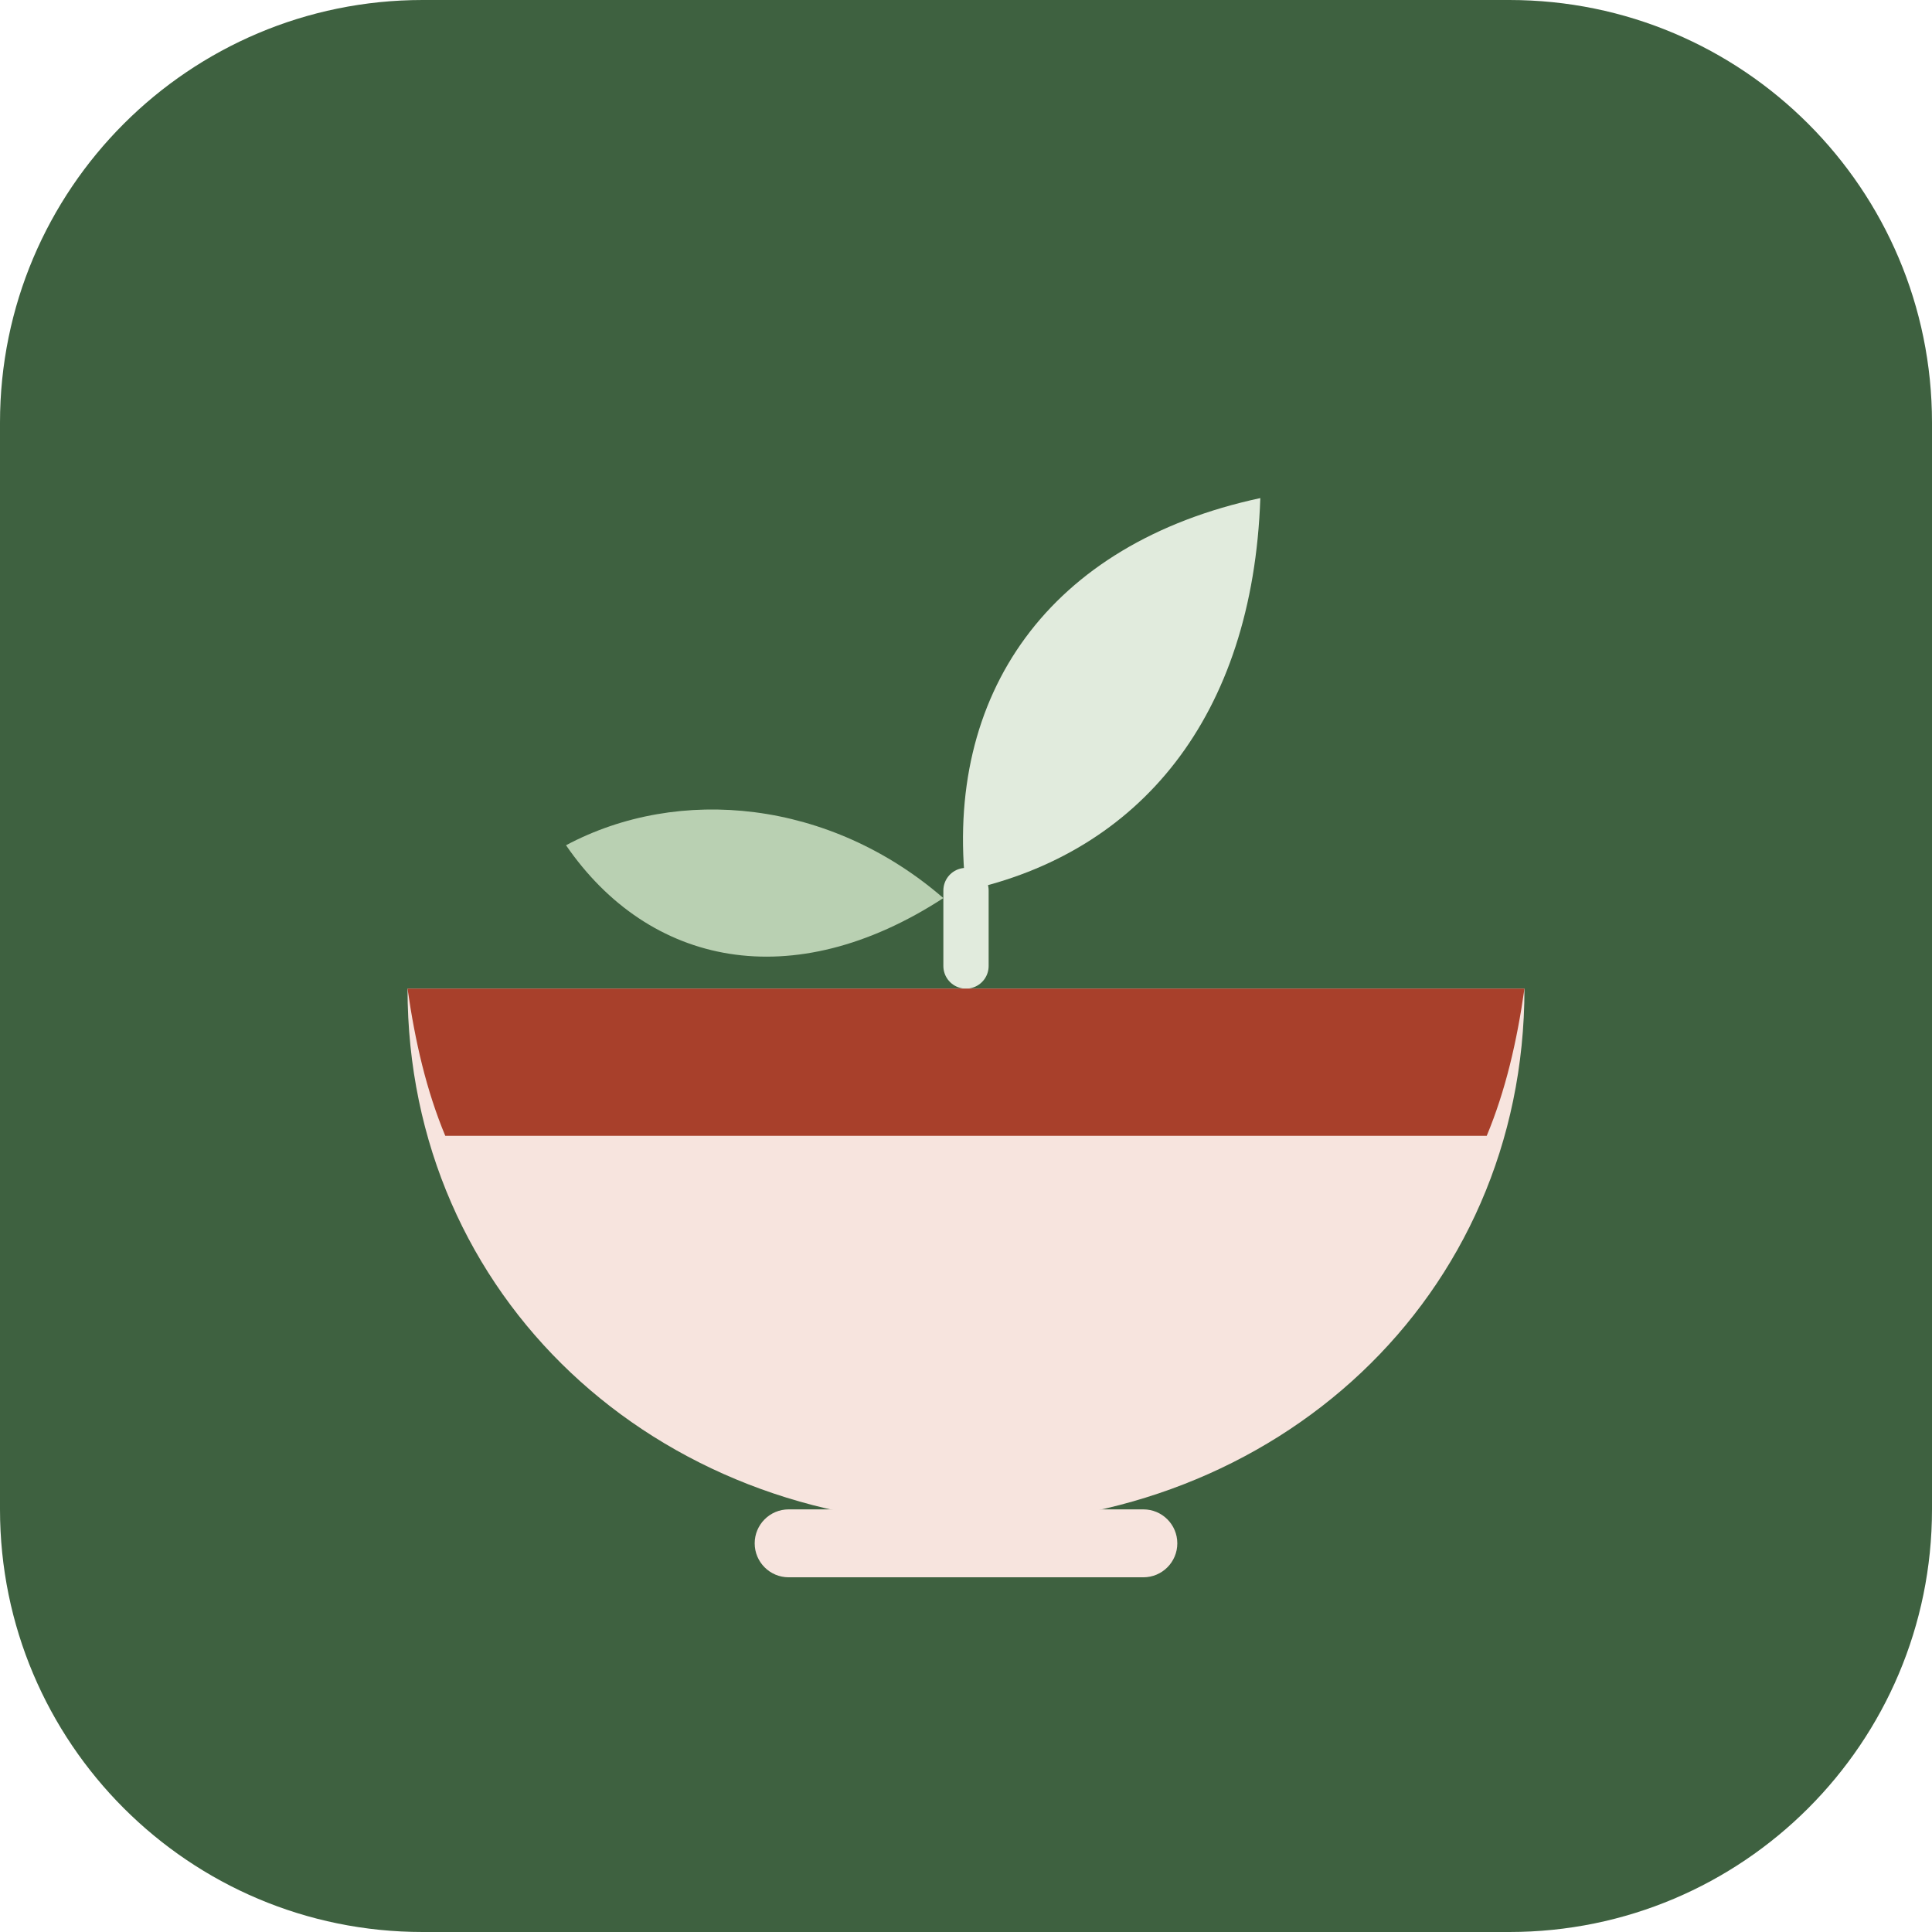
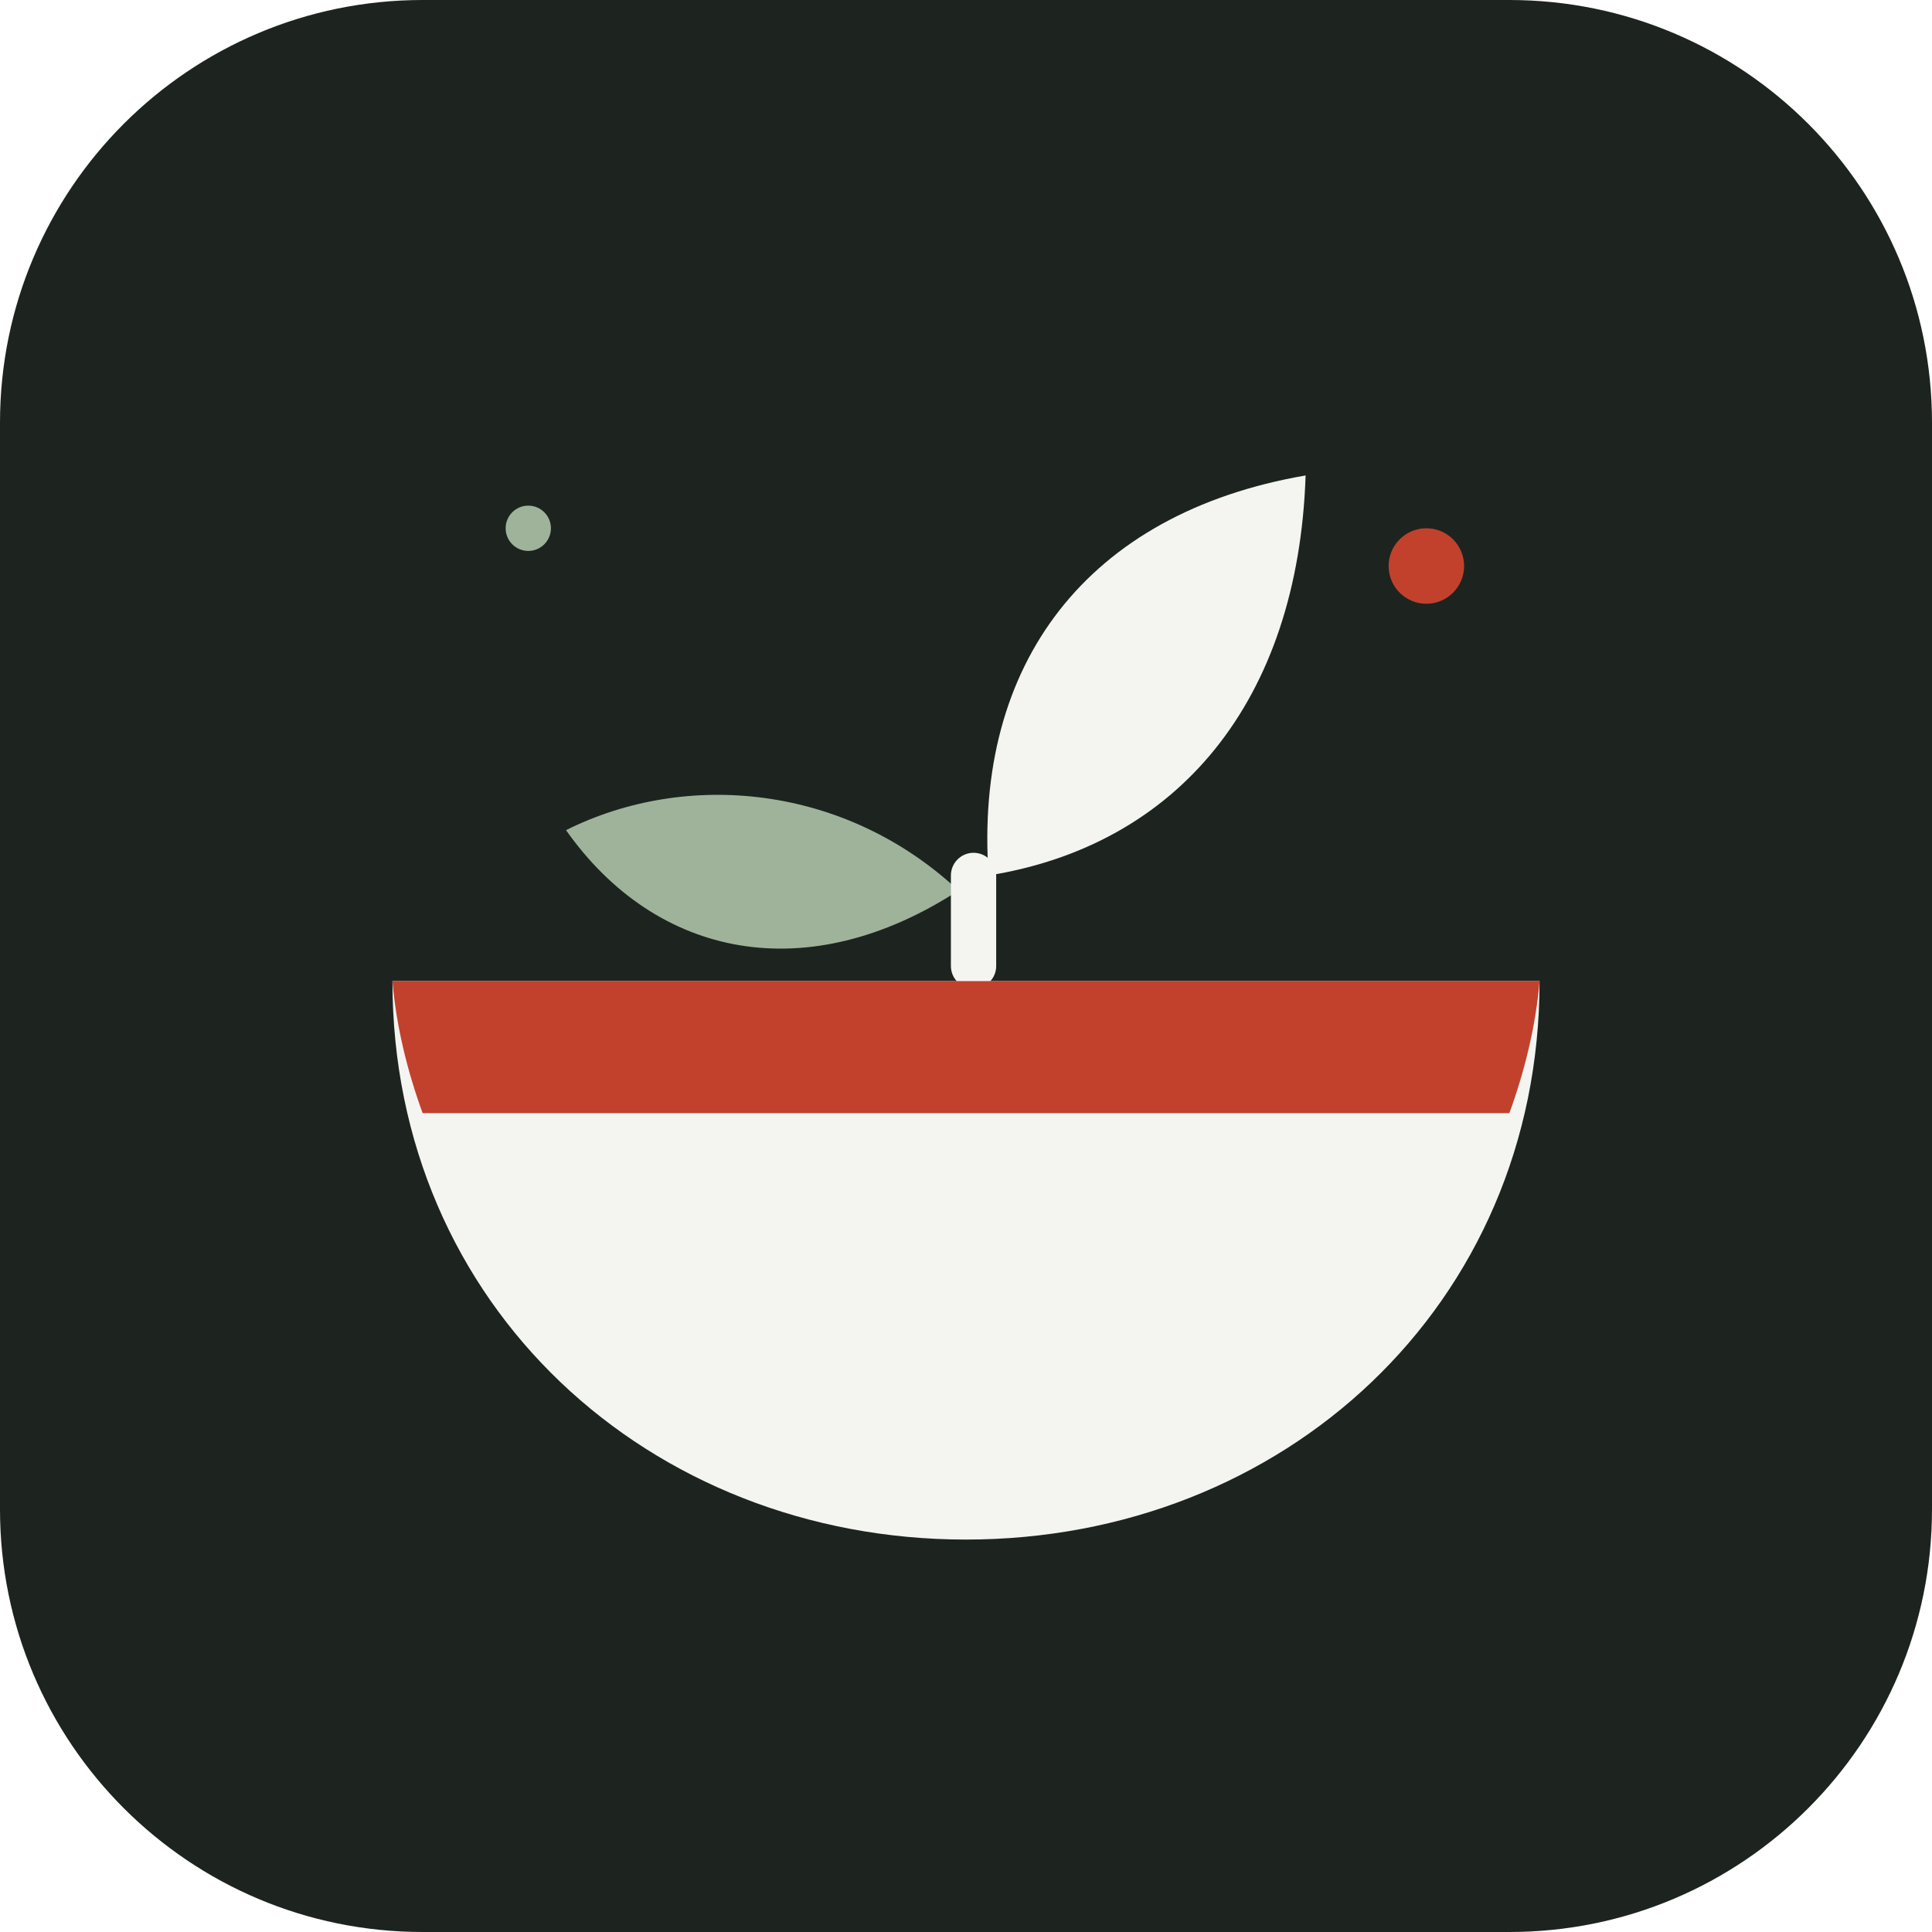
<svg xmlns="http://www.w3.org/2000/svg" viewBox="0 0 512 512">
-   <rect width="512" height="512" rx="112" fill="#3e6140" />
-   <path d="M256 236c-6-52 22-92 78-104-2 58-32 94-78 104z" fill="#e1ebdd" />
-   <path d="M250 238c-30-26-70-30-100-14 22 32 60 40 100 14z" fill="#b9d0b2" />
-   <path d="M256 236v20" stroke="#e1ebdd" stroke-width="12" stroke-linecap="round" />
-   <path d="M108 262h296c0 82-66 142-148 142S108 344 108 262z" fill="#f7e4de" />
-   <path d="M108 262h296c-2 14-5 27-10 39H118c-5-12-8-25-10-39z" fill="#a8402b" />
-   <rect x="200" y="400" width="112" height="18" rx="9" fill="#f7e4de" />
+   <rect width="512" height="512" rx="112" fill="#1d241f" />
+   <path d="M262 232c-4-56 26-96 84-106-2 60-34 98-84 106z" fill="#f4f5f1" />
+   <path d="M254 236c-30-28-72-32-104-16 24 34 64 42 104 16z" fill="#9fb39a" />
+   <path d="M258 232v24" stroke="#f4f5f1" stroke-width="12" stroke-linecap="round" />
+   <path d="M104 260h304c0 86-68 148-152 148S104 346 104 260z" fill="#f4f5f1" />
+   <path d="M104 260h304c-1 12-4 24-8 35H112c-4-11-7-23-8-35z" fill="#c2412d" />
+   <circle cx="378" cy="150" r="10" fill="#c2412d" />
+   <circle cx="140" cy="140" r="6" fill="#9fb39a" />
</svg>
